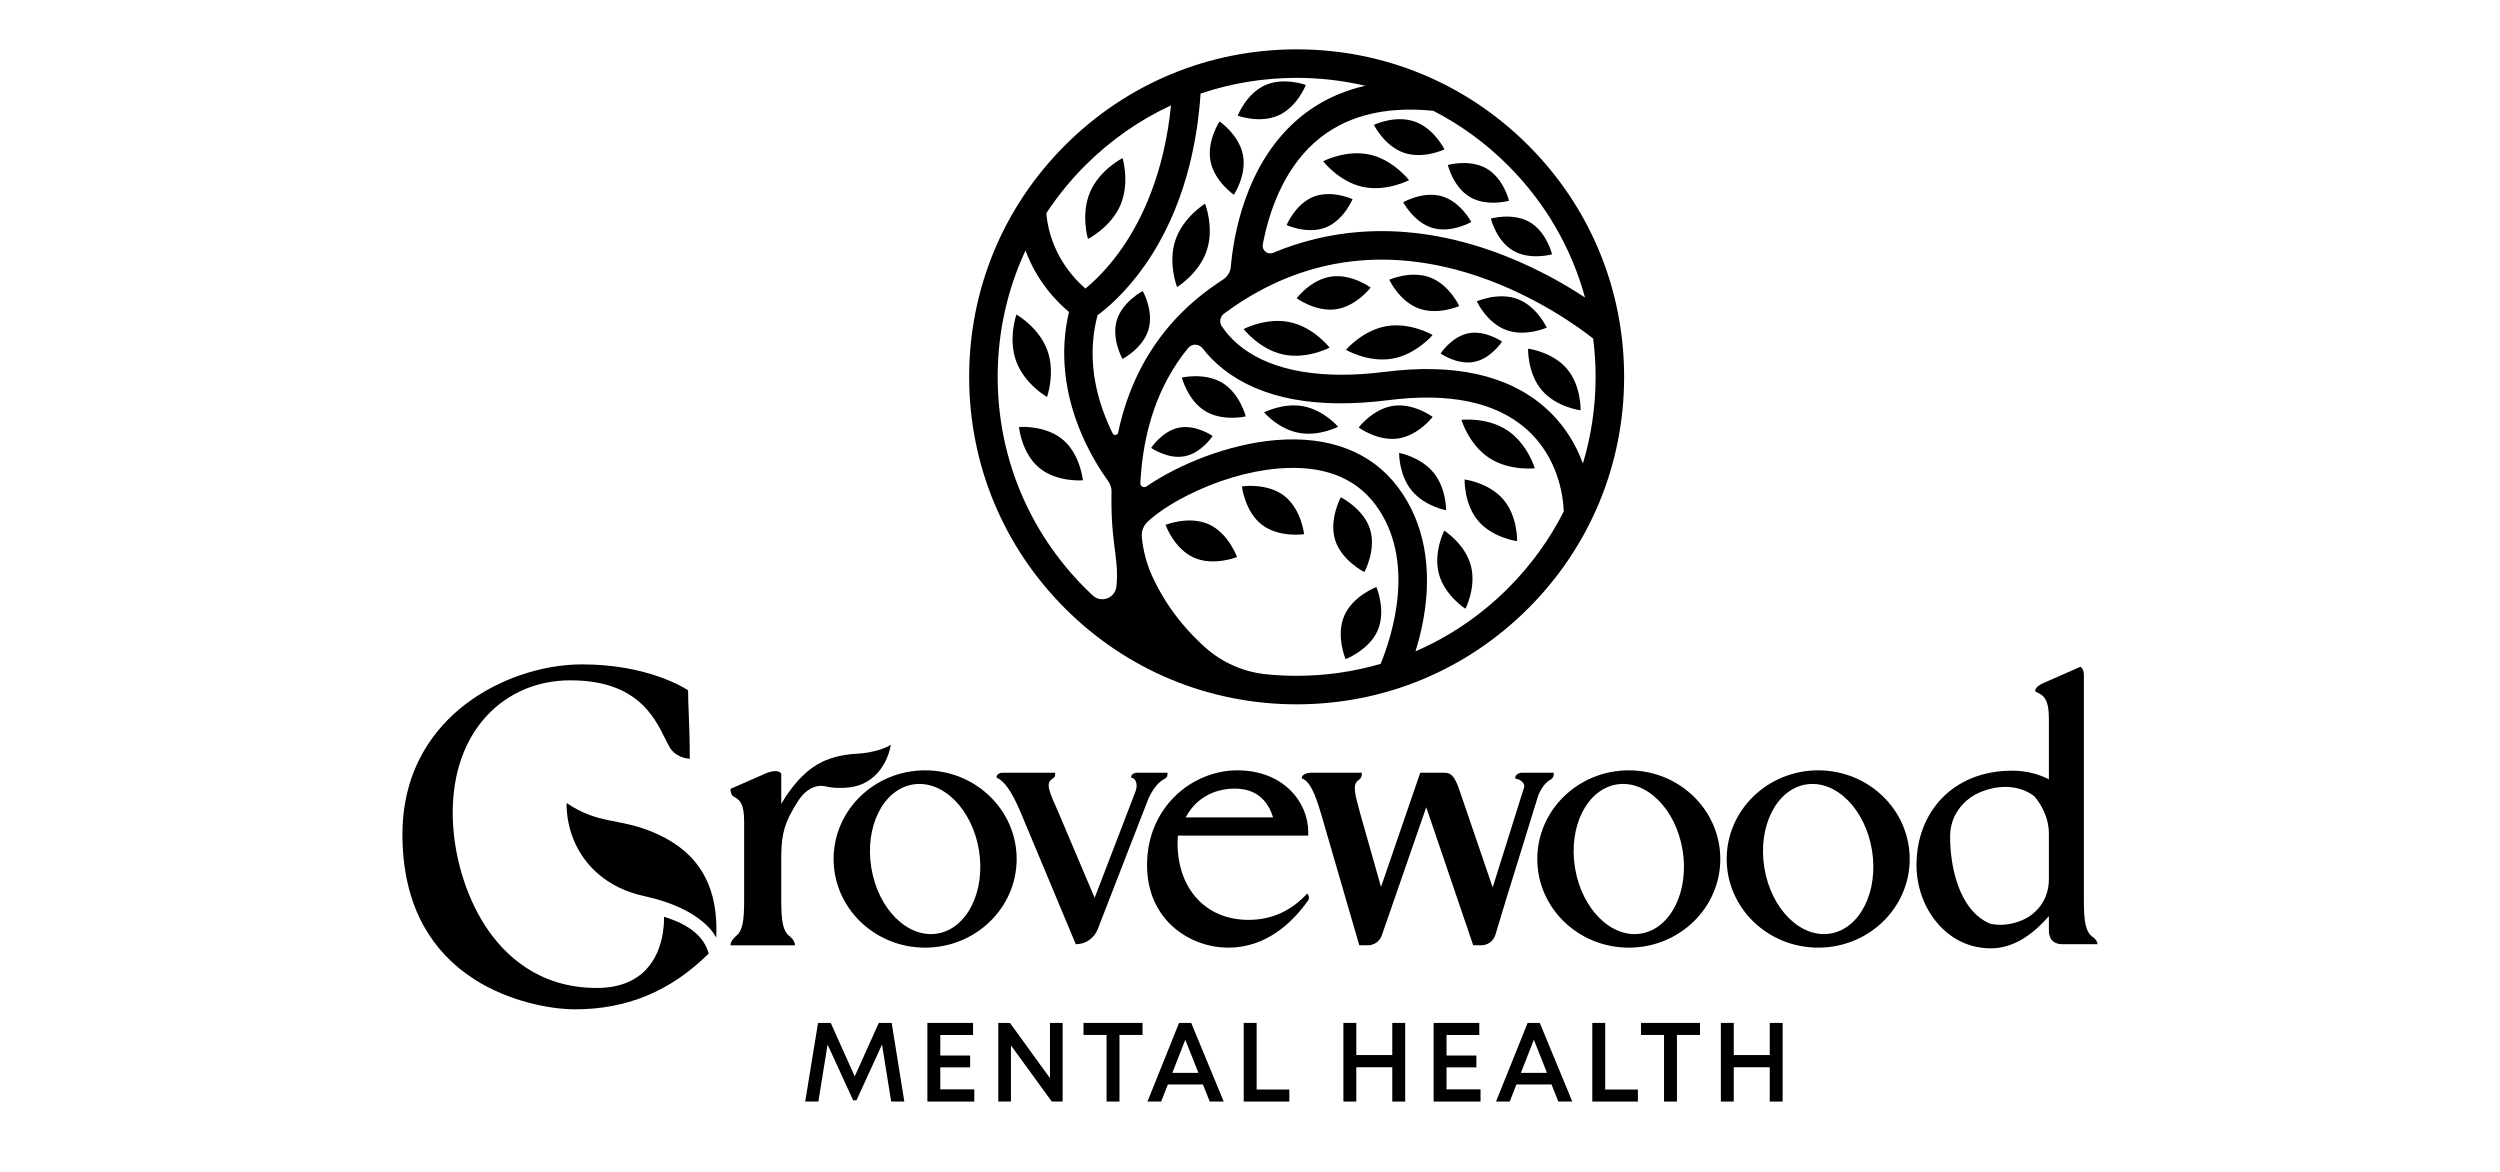
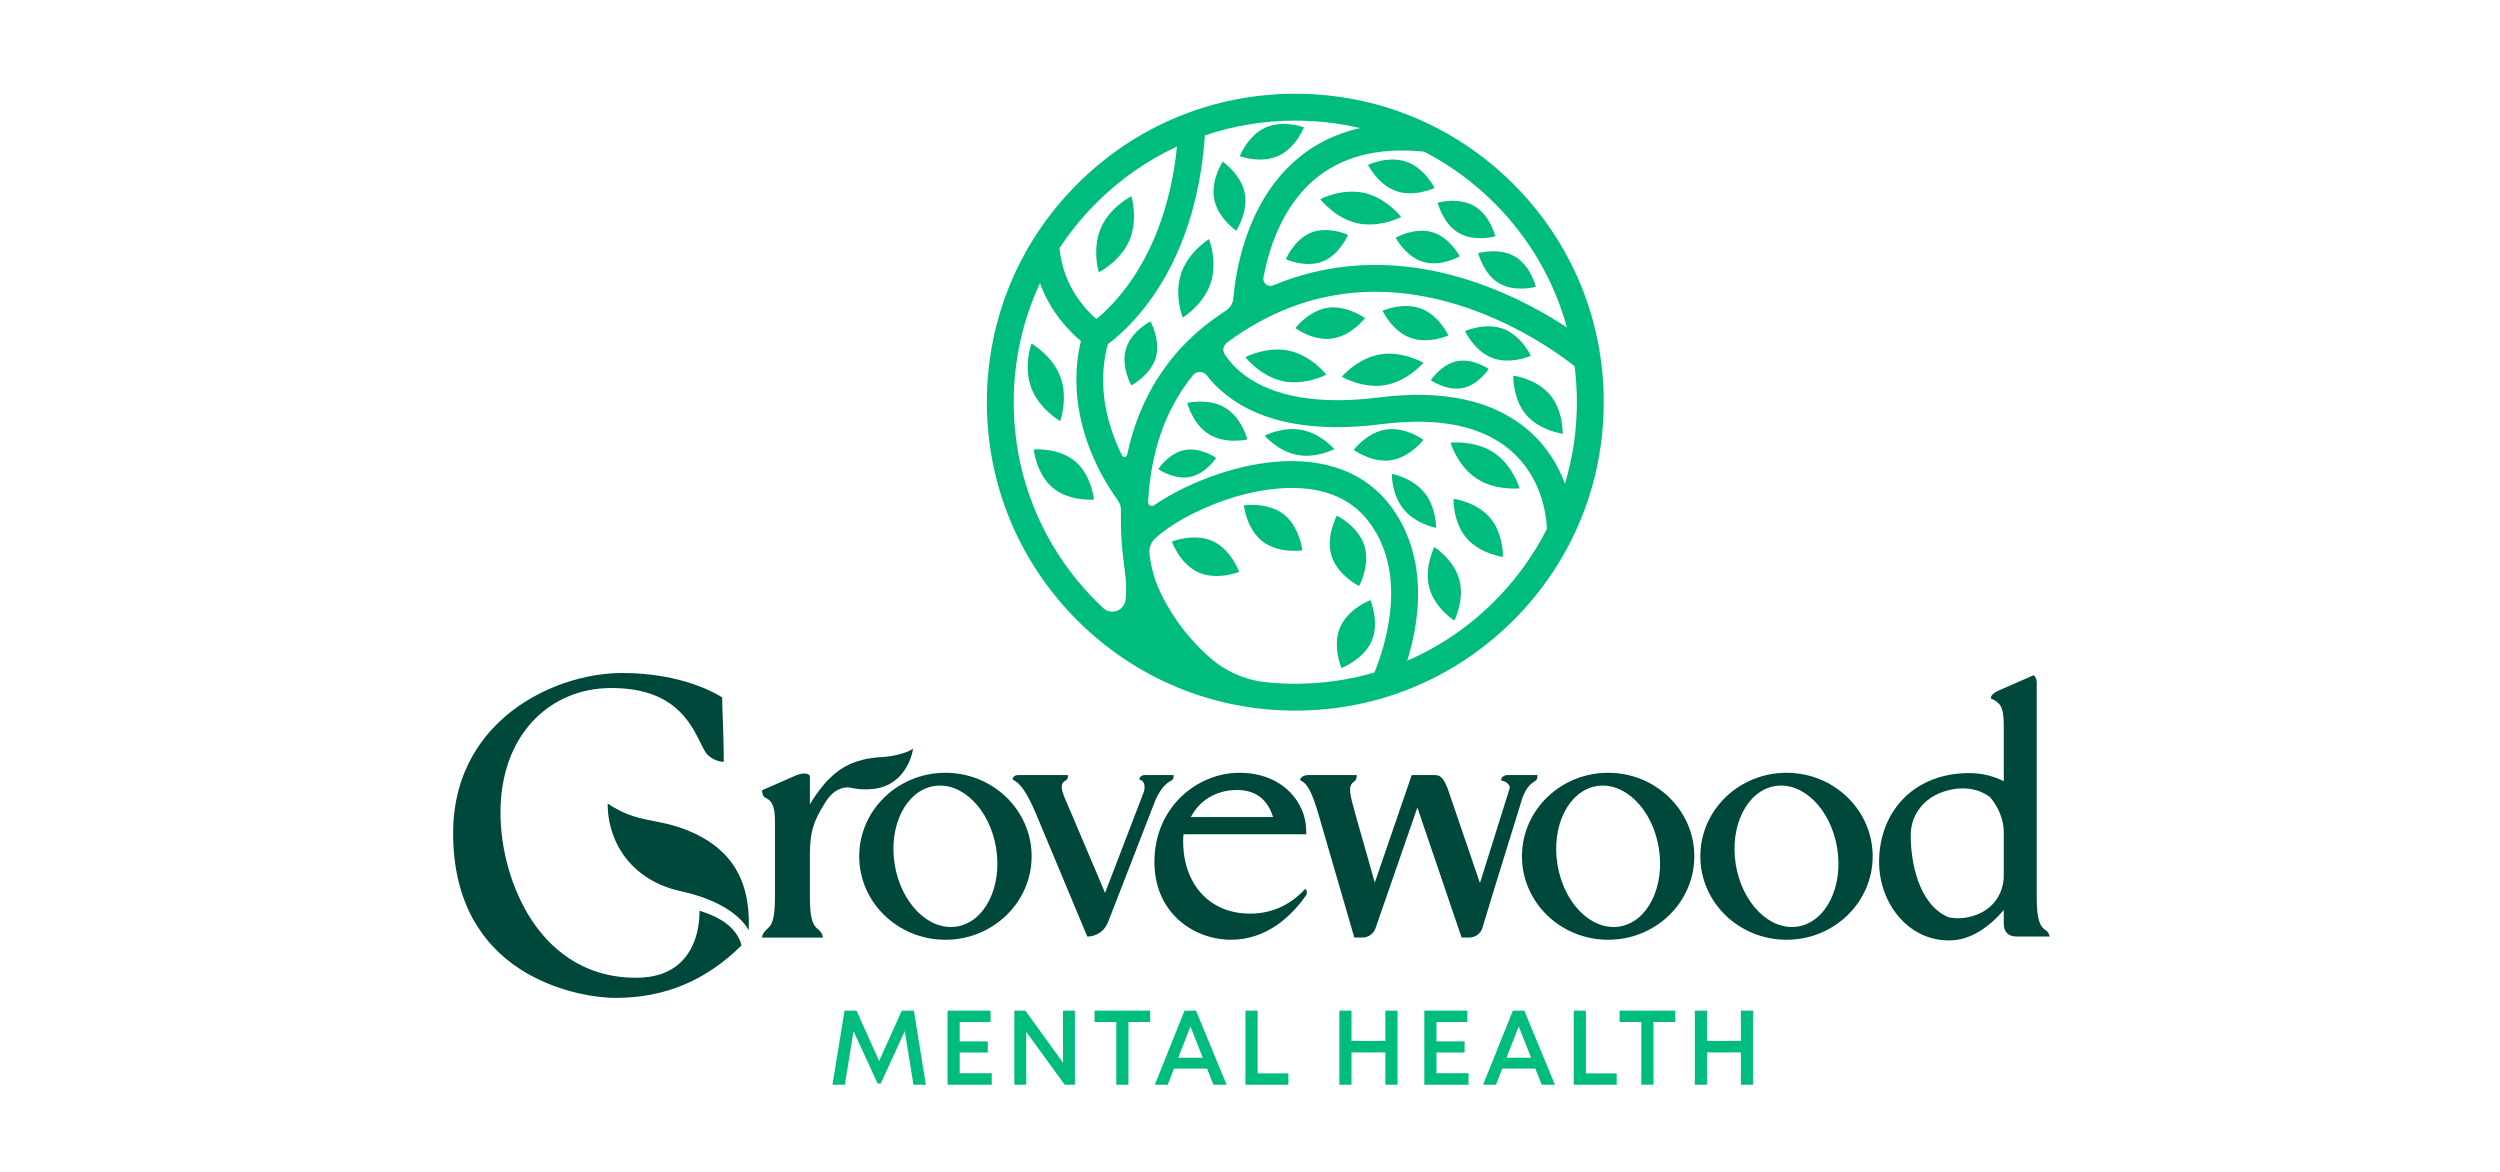
<svg xmlns="http://www.w3.org/2000/svg" width="320" height="150" viewBox="0 0 320 150" fill="none">
-   <path d="M112.488 130.932L109.405 137.778L106.335 130.932H104.71L103.064 140.999H104.75L105.929 133.707L109.204 140.844H109.626L112.899 133.701L114.07 140.999H115.755L114.134 130.932H112.488Z" fill="#000001" />
-   <path d="M120.357 136.622H124.178V135.108H120.357V132.479H124.552V130.932H118.705V140.999H124.71V139.438H120.357V136.622Z" fill="#000001" />
-   <path d="M134.398 138.002L129.275 130.932H127.781V140.999H129.401V133.81L134.631 140.999H136.018V130.932H134.398V138.002Z" fill="#000001" />
-   <path d="M138.689 132.473H141.641V140.999H143.293V132.473H146.245V130.932H138.689V132.473Z" fill="#000001" />
-   <path d="M150.92 130.932L146.875 140.999H148.63L149.486 138.808H153.976L154.846 140.999H156.638L152.474 130.932H150.92ZM150.057 137.329L151.717 133.084L153.4 137.329H150.057Z" fill="#000001" />
-   <path d="M160.849 130.932H159.197V140.999H165.033V139.459H160.849V130.932Z" fill="#000001" />
-   <path d="M178.212 135.046H173.607V130.932H171.955V140.999H173.607V136.608H178.212V140.999H179.865V130.932H178.212V135.046Z" fill="#000001" />
-   <path d="M185.156 136.622H188.977V135.108H185.156V132.479H189.35V130.932H183.504V140.999H189.509V139.438H185.156V136.622Z" fill="#000001" />
-   <path d="M195.537 130.932L191.492 140.999H193.247L194.104 138.808H198.593L199.463 140.999H201.255L197.091 130.932H195.537H195.537ZM194.674 137.329L196.334 133.084L198.018 137.329H194.674H194.674Z" fill="#000001" />
-   <path d="M205.467 130.932H203.814V140.999H209.651V139.459H205.467V130.932Z" fill="#000001" />
-   <path d="M210.045 132.473H212.997V140.999H214.649V132.473H217.601V130.932H210.045V132.473Z" fill="#000001" />
-   <path d="M226.527 135.046H221.922V130.932H220.27V140.999H221.922V136.608H226.527V140.999H228.179V130.932H226.527V135.046Z" fill="#000001" />
-   <path d="M159.817 117.744C154.239 117.744 150.728 113.66 150.728 107.909C150.728 107.579 150.75 107.27 150.777 106.957H167.456V106.507C167.456 102.688 164.296 98.603 158.367 98.603C152.66 98.603 146.822 103.256 146.822 110.722C146.822 117.831 152.357 121.299 157.226 121.299C162.057 121.299 165.427 118.134 167.489 115.185C167.489 115.18 167.489 115.174 167.494 115.169C167.597 114.904 167.543 114.59 167.326 114.368C165.492 116.381 163.014 117.744 159.817 117.744H159.817ZM158.059 100.941C159.763 100.941 160.959 101.531 161.775 102.439V102.445C162.327 103.056 162.706 103.808 162.949 104.625H151.778C152.876 102.467 155.099 100.941 158.059 100.941Z" fill="#000001" />
-   <path d="M105.784 100.677C105.93 100.704 106.076 100.736 106.244 100.763C106.801 100.844 107.586 100.92 108.711 100.785C109.36 100.709 109.966 100.542 110.523 100.282L110.566 100.276L110.588 100.249C111.47 99.827 112.216 99.178 112.817 98.312C113.06 97.966 113.25 97.62 113.385 97.35L113.417 97.279C113.439 97.236 113.461 97.193 113.477 97.149C113.574 96.917 113.639 96.76 113.688 96.614C113.899 96.029 113.964 95.634 113.969 95.618L114.018 95.326L113.764 95.483C113.764 95.483 113.369 95.721 112.617 95.959C111.697 96.251 110.669 96.43 109.566 96.484C107.623 96.587 106.222 97.095 105.73 97.306L105.422 97.431C105.357 97.458 105.346 97.468 105.346 97.468C104.378 97.918 103.463 98.572 102.636 99.405C102.381 99.649 102.133 99.924 101.873 100.238C101.115 101.152 100.547 101.948 100.131 102.678L100.104 102.71C100.071 102.77 100.033 102.835 100.001 102.895V99.047C99.655 98.386 98.34 98.862 98.134 98.944C98.124 98.949 98.118 98.949 98.113 98.949L98.108 98.955L93.498 100.978C93.509 101.703 93.834 101.919 93.834 101.919V101.925C94.721 102.347 95.251 102.882 95.251 105.193V115.292C95.251 117.954 95.013 119.176 94.25 119.771C94.25 119.782 94.245 119.782 94.245 119.782C94.163 119.853 93.498 120.41 93.498 121H101.759C101.759 120.356 101.05 119.815 101.05 119.815C100.25 119.22 100.001 118.002 100.001 115.292V109.338C100.001 109.322 100.006 109.316 100.006 109.305V109.278C100.066 106.725 100.401 105.264 102.122 102.586C102.143 102.554 102.165 102.516 102.186 102.484C102.895 101.402 103.831 100.634 105.064 100.585C105.27 100.574 105.514 100.623 105.784 100.677V100.677Z" fill="#000001" />
-   <path d="M267.997 120.028C267.97 120.006 267.937 119.99 267.91 119.968C266.953 119.324 266.736 117.972 266.736 115.289V86.405C266.736 86.253 266.72 85.923 266.574 85.658C266.542 85.588 266.498 85.517 266.439 85.463C266.395 85.42 266.347 85.382 266.293 85.35L261.672 87.378C261.672 87.378 261.602 87.405 261.488 87.46C261.137 87.622 260.406 88.033 260.52 88.52C261.607 88.996 262.257 89.445 262.257 92.02V99.745C260.942 99.086 259.4 98.647 257.561 98.647C249.922 98.647 245.312 104.003 245.312 110.722C245.312 116.165 249.089 121.299 254.661 121.385C257.956 121.478 260.59 119.194 262.257 117.263V119.108C262.257 120.249 262.873 120.861 264.015 120.861H268.489C268.457 120.552 268.262 120.217 267.997 120.028V120.028ZM262.257 112.556C262.257 113.779 261.893 114.987 261.161 115.966C260.58 116.743 259.747 117.453 258.551 117.902C257.058 118.464 255.765 118.459 254.715 118.226C250.636 116.468 249.614 110.668 249.614 107.163C249.614 107.111 249.614 107.059 249.615 107.006C249.628 106.02 249.864 105.045 250.341 104.182C250.37 104.13 250.399 104.078 250.43 104.025C251.058 102.97 252.167 101.78 254.136 101.147C257.561 100.043 259.709 101.379 260.406 101.931C261.559 103.284 262.257 105.031 262.257 106.638V112.556Z" fill="#000001" />
-   <path d="M149.439 98.912C149.439 99.464 149.385 99.469 149.077 99.691H149.072C148.316 100.076 147.691 100.805 147.03 102.141L140.508 118.938C140.282 119.517 139.893 120.002 139.399 120.337C138.905 120.672 138.321 120.862 137.701 120.862L130.672 104.048C129.445 101.149 128.526 99.968 127.557 99.528C127.557 98.944 128.195 98.912 128.331 98.912H135.065C135.065 99.465 135.006 99.469 134.698 99.691H134.694C133.747 100.257 134.363 101.444 135.504 104.048L140.114 114.925L145.363 101.258C145.739 100.167 145.159 99.696 145.159 99.696C145.046 99.618 144.924 99.564 144.783 99.532V99.528C144.783 98.944 145.422 98.912 145.558 98.912L149.439 98.912Z" fill="#000001" />
-   <path d="M192.747 115.234L196.902 101.801C197.356 100.757 197.838 100.135 198.465 99.805C198.774 99.583 198.882 99.459 198.882 98.912H194.727C194.727 98.912 193.931 98.983 193.931 99.637L194.034 99.664C194.229 99.713 194.402 99.767 194.548 99.848C194.57 99.859 194.591 99.875 194.613 99.891C194.672 99.924 194.721 99.973 194.775 100.011C195.1 100.281 195.149 100.563 195.094 100.741L191.064 113.59L186.666 100.719C186.06 99.183 185.632 98.912 184.853 98.912H181.791L176.771 113.525L174.136 104.236L174.114 104.154C173.411 101.596 173.086 100.422 173.871 99.875C173.887 99.864 173.903 99.854 173.914 99.843C174.196 99.632 174.32 99.442 174.32 98.912H167.704C167.704 98.912 166.627 98.961 166.627 99.621L166.703 99.653C167.622 100.07 168.255 101.287 169.137 104.306L173.99 120.996H175.088C175.889 120.996 176.603 120.493 176.868 119.735L182.559 103.327L188.57 120.996H189.609C190.436 120.996 191.172 120.455 191.41 119.66L192.746 115.235L192.747 115.234Z" fill="#000001" />
-   <path d="M90.717 122.054C85.866 126.857 80.268 129.194 73.612 129.194C70.418 129.194 65.114 128.182 60.679 125.329C57.944 123.571 55.785 121.293 54.26 118.563C52.438 115.293 51.512 111.344 51.512 106.823C51.512 98.187 55.851 93.022 59.491 90.21C63.679 86.975 69.295 85.041 74.515 85.041C82.759 85.041 87.481 87.966 88.075 88.356C88.078 89.311 88.114 90.232 88.157 91.293C88.216 92.749 88.288 94.555 88.291 97.119C87.261 97.068 86.24 96.514 85.77 95.739C85.561 95.396 85.356 94.983 85.12 94.505C84.435 93.123 83.496 91.228 81.689 89.726C79.55 87.947 76.698 87.082 72.969 87.082C68.83 87.082 65.058 88.678 62.35 91.573C59.47 94.655 57.947 98.966 57.947 104.042C57.947 109.118 59.518 114.543 62.153 118.572C64.507 122.171 68.887 126.46 76.386 126.46C79.126 126.46 81.265 125.648 82.749 124.047C84.944 121.674 85.016 118.242 84.994 117.352C88.235 118.334 90.11 119.875 90.717 122.054Z" fill="#000001" />
-   <path d="M118.414 98.603C111.949 98.603 106.701 103.689 106.701 109.954C106.701 116.218 111.949 121.299 118.414 121.299C124.879 121.299 130.132 116.218 130.132 109.954C130.132 103.689 124.884 98.603 118.414 98.603ZM119.972 119.497C116.169 120.114 112.387 116.348 111.527 111.074C110.667 105.804 113.058 101.033 116.861 100.411C120.665 99.794 124.446 103.559 125.306 108.829C126.166 114.103 123.775 118.875 119.972 119.497Z" fill="#000001" />
-   <path d="M196.773 109.954C196.773 116.218 202.016 121.299 208.486 121.299C214.956 121.299 220.199 116.218 220.199 109.954C220.199 103.689 214.956 98.603 208.486 98.603C202.016 98.603 196.773 103.689 196.773 109.954ZM206.933 100.41C210.737 99.794 214.518 103.559 215.373 108.828C216.233 114.103 213.847 118.875 210.044 119.497C206.236 120.114 202.459 116.348 201.599 111.074C200.739 105.804 203.13 101.033 206.934 100.411L206.933 100.41Z" fill="#000001" />
-   <path d="M232.728 98.603C226.258 98.603 221.016 103.689 221.016 109.954C221.016 116.218 226.258 121.299 232.728 121.299C239.199 121.299 244.441 116.218 244.441 109.954C244.441 103.689 239.193 98.603 232.728 98.603ZM234.281 119.497C230.477 120.114 226.696 116.348 225.836 111.074C224.981 105.804 227.367 101.033 231.17 100.411C234.973 99.794 238.755 103.559 239.615 108.829C240.475 114.103 238.084 118.875 234.281 119.497Z" fill="#000001" />
-   <path d="M83.594 106.524C79.166 104.663 76.627 105.559 72.518 102.783C72.518 108.337 76.011 113.3 82.444 114.696C90.16 116.37 91.677 120.027 91.677 120.027C92.049 112.1 88.237 108.476 83.594 106.524Z" fill="#000001" />
-   <path d="M143.419 26.242C144.642 23.383 143.69 20.234 143.69 20.234C143.69 20.234 140.756 21.721 139.533 24.579C138.309 27.438 139.261 30.587 139.261 30.587C139.261 30.587 142.195 29.101 143.419 26.242Z" fill="#000001" />
-   <path d="M134.02 50.815C134.02 50.815 135.125 47.716 134.045 44.801C132.964 41.885 130.106 40.256 130.106 40.256C130.106 40.256 129.001 43.354 130.081 46.27C131.162 49.185 134.02 50.815 134.02 50.815Z" fill="#000001" />
-   <path d="M165.133 41.242C162.094 40.585 159.184 42.118 159.184 42.118C159.184 42.118 161.201 44.716 164.24 45.373C167.279 46.031 170.19 44.498 170.19 44.498C170.19 44.498 168.173 41.899 165.133 41.242Z" fill="#000001" />
-   <path d="M177.473 41.747C174.408 42.271 172.279 44.779 172.279 44.779C172.279 44.779 175.12 46.437 178.185 45.913C181.25 45.389 183.379 42.881 183.379 42.881C183.379 42.881 180.538 41.223 177.473 41.747Z" fill="#000001" />
-   <path d="M192.924 55.075C190.329 53.361 187.061 53.736 187.061 53.736C187.061 53.736 188 56.888 190.595 58.602C193.189 60.315 196.458 59.94 196.458 59.94C196.458 59.94 195.518 56.788 192.924 55.075Z" fill="#000001" />
-   <path d="M166.866 52.01C164.25 51.505 161.803 52.79 161.803 52.79C161.803 52.79 163.596 54.894 166.212 55.398C168.827 55.904 171.275 54.619 171.275 54.619C171.275 54.619 169.482 52.515 166.866 52.01Z" fill="#000001" />
-   <path d="M200.566 47.206C198.711 45.025 195.597 44.627 195.597 44.627C195.597 44.627 195.491 47.764 197.347 49.945C199.202 52.125 202.316 52.523 202.316 52.523C202.316 52.523 202.421 49.386 200.566 47.206Z" fill="#000001" />
-   <path d="M184.868 67.918C184.868 67.918 183.435 70.711 184.183 73.474C184.932 76.237 187.578 77.925 187.578 77.925C187.578 77.925 189.012 75.132 188.263 72.369C187.515 69.606 184.868 67.918 184.868 67.918Z" fill="#000001" />
-   <path d="M187.47 61.369C187.47 61.369 187.364 64.506 189.22 66.687C191.075 68.867 194.189 69.265 194.189 69.265C194.189 69.265 194.294 66.128 192.439 63.947C190.584 61.767 187.47 61.369 187.47 61.369Z" fill="#000001" />
-   <path d="M150.453 30.735C149.464 33.683 150.665 36.745 150.665 36.745C150.665 36.745 153.471 35.028 154.461 32.08C155.45 29.133 154.249 26.07 154.249 26.07C154.249 26.07 151.443 27.787 150.453 30.735Z" fill="#000001" />
-   <path d="M175.317 19.788C172.28 19.118 169.363 20.639 169.363 20.639C169.363 20.639 171.37 23.245 174.406 23.915C177.442 24.585 180.359 23.064 180.359 23.064C180.359 23.064 178.353 20.457 175.317 19.788Z" fill="#000001" />
-   <path d="M136.026 56.259C133.766 54.375 130.426 54.655 130.426 54.655C130.426 54.655 130.751 57.992 133.011 59.876C135.272 61.761 138.612 61.48 138.612 61.48C138.612 61.48 138.287 58.144 136.026 56.259Z" fill="#000001" />
-   <path d="M175.44 36.809C175.44 36.809 173.02 35.022 170.405 35.398C167.79 35.774 165.971 38.171 165.971 38.171C165.971 38.171 168.391 39.958 171.006 39.582C173.621 39.206 175.44 36.809 175.44 36.809Z" fill="#000001" />
-   <path d="M183.38 53.356C183.38 53.356 180.959 51.569 178.344 51.944C175.729 52.321 173.91 54.718 173.91 54.718C173.91 54.718 176.331 56.505 178.946 56.129C181.561 55.752 183.38 53.356 183.38 53.356Z" fill="#000001" />
-   <path d="M156.466 49.009C154.209 47.636 151.281 48.329 151.281 48.329C151.281 48.329 152.013 51.248 154.27 52.62C156.527 53.993 159.455 53.3 159.455 53.3C159.455 53.3 158.724 50.382 156.466 49.009Z" fill="#000001" />
-   <path d="M183.049 35.511C180.577 34.581 177.828 35.805 177.828 35.805C177.828 35.805 179.089 38.537 181.562 39.467C184.034 40.397 186.783 39.172 186.783 39.172C186.783 39.172 185.522 36.44 183.049 35.511Z" fill="#000001" />
-   <path d="M194.252 38.276C191.78 37.347 189.031 38.571 189.031 38.571C189.031 38.571 190.292 41.303 192.765 42.233C195.238 43.163 197.986 41.938 197.986 41.938C197.986 41.938 196.725 39.206 194.252 38.276Z" fill="#000001" />
-   <path d="M157.938 24.931C157.938 24.931 159.602 22.424 159.096 19.831C158.59 17.238 156.105 15.541 156.105 15.541C156.105 15.541 154.441 18.048 154.947 20.641C155.454 23.234 157.938 24.931 157.938 24.931Z" fill="#000001" />
-   <path d="M163.655 14.766C166.064 13.681 167.148 10.874 167.148 10.874C167.148 10.874 164.327 9.827 161.918 10.913C159.51 11.998 158.426 14.805 158.426 14.805C158.426 14.805 161.247 15.852 163.655 14.766Z" fill="#000001" />
-   <path d="M179.681 19.548C182.177 20.416 184.894 19.123 184.894 19.123C184.894 19.123 183.565 16.423 181.07 15.556C178.574 14.688 175.857 15.981 175.857 15.981C175.857 15.981 177.186 18.68 179.681 19.548V19.548Z" fill="#000001" />
-   <path d="M142.952 40.995C142.235 43.396 143.678 45.947 143.678 45.947C143.678 45.947 146.285 44.605 147.002 42.204C147.719 39.803 146.275 37.252 146.275 37.252C146.275 37.252 143.669 38.594 142.952 40.995Z" fill="#000001" />
-   <path d="M184.556 25.12C182.149 24.422 179.609 25.887 179.609 25.887C179.609 25.887 180.972 28.482 183.379 29.18C185.786 29.878 188.325 28.413 188.325 28.413C188.325 28.413 186.963 25.818 184.556 25.12V25.12Z" fill="#000001" />
-   <path d="M168.135 25.182C165.803 26.099 164.686 28.809 164.686 28.809C164.686 28.809 167.349 30.033 169.681 29.116C172.014 28.2 173.131 25.49 173.131 25.49C173.131 25.49 170.468 24.266 168.135 25.182V25.182Z" fill="#000001" />
-   <path d="M187.973 42.657C185.801 43.077 184.395 45.251 184.395 45.251C184.395 45.251 186.51 46.742 188.683 46.321C190.855 45.9 192.261 43.727 192.261 43.727C192.261 43.727 190.145 42.236 187.973 42.657Z" fill="#000001" />
-   <path d="M183.492 60.498C181.831 58.471 179.086 57.973 179.086 57.973C179.086 57.973 179.035 60.761 180.696 62.789C182.357 64.816 185.101 65.314 185.101 65.314C185.101 65.314 185.153 62.525 183.492 60.498V60.498Z" fill="#000001" />
-   <path d="M150.926 54.737C148.754 55.157 147.348 57.331 147.348 57.331C147.348 57.331 149.463 58.822 151.636 58.401C153.808 57.98 155.214 55.807 155.214 55.807C155.214 55.807 153.098 54.316 150.926 54.737Z" fill="#000001" />
-   <path d="M154.724 67.109C152.196 65.971 149.188 67.18 149.188 67.18C149.188 67.18 150.277 70.234 152.804 71.373C155.332 72.51 158.341 71.301 158.341 71.301C158.341 71.301 157.251 68.247 154.724 67.109Z" fill="#000001" />
-   <path d="M164.373 63.461C162.175 61.772 158.969 62.255 158.969 62.255C158.969 62.255 159.325 65.479 161.523 67.168C163.72 68.858 166.927 68.374 166.927 68.374C166.927 68.374 166.57 65.151 164.373 63.461Z" fill="#000001" />
-   <path d="M174.645 73.225C174.645 73.225 176.198 70.378 175.363 67.735C174.529 65.091 171.623 63.652 171.623 63.652C171.623 63.652 170.07 66.499 170.905 69.142C171.739 71.786 174.645 73.225 174.645 73.225Z" fill="#000001" />
-   <path d="M176.179 75.137C176.179 75.137 173.146 76.284 172.056 78.833C170.966 81.381 172.232 84.367 172.232 84.367C172.232 84.367 175.265 83.219 176.355 80.671C177.445 78.122 176.179 75.137 176.179 75.137Z" fill="#000001" />
-   <path d="M190.83 27.974C190.83 27.974 191.518 30.824 193.682 32.088C195.846 33.352 198.666 32.552 198.666 32.552C198.666 32.552 197.978 29.702 195.814 28.438C193.65 27.174 190.83 27.974 190.83 27.974Z" fill="#000001" />
-   <path d="M188.172 25.233C190.336 26.497 193.156 25.696 193.156 25.696C193.156 25.696 192.468 22.847 190.304 21.583C188.14 20.319 185.32 21.119 185.32 21.119C185.32 21.119 186.008 23.968 188.172 25.233Z" fill="#000001" />
-   <path d="M165.969 90.154C177.166 90.154 187.693 85.793 195.61 77.876C203.528 69.959 207.888 59.432 207.888 48.235C207.888 37.038 203.528 26.512 195.61 18.594C187.693 10.677 177.166 6.316 165.969 6.316C154.772 6.316 144.246 10.677 136.328 18.594C128.411 26.511 124.051 37.038 124.051 48.235C124.051 59.432 128.411 69.959 136.328 77.876C144.246 85.793 154.772 90.154 165.969 90.154ZM154.303 82.902C150.594 79.601 148.54 76.104 147.457 73.694C146.757 72.137 146.327 70.477 146.157 68.779C146.156 68.769 146.155 68.758 146.154 68.748C146.08 68.003 146.366 67.269 146.915 66.76C147.962 65.789 149.674 64.583 151.975 63.417C155.734 61.514 159.851 60.291 163.57 59.974C169.204 59.494 173.402 61.046 176.043 64.587C181.365 71.72 178.155 81.481 176.72 84.977C173.272 85.981 169.661 86.503 165.969 86.503C164.661 86.503 163.363 86.437 162.078 86.308C159.193 86.017 156.47 84.831 154.303 82.903V82.902ZM193.029 75.295C189.563 78.76 185.548 81.477 181.182 83.369C181.551 82.182 181.91 80.815 182.181 79.327C183.392 72.695 182.281 66.844 178.969 62.404C175.571 57.849 170.14 55.751 163.26 56.337C157.216 56.852 150.873 59.434 146.748 62.264C146.407 62.498 145.944 62.241 145.965 61.828C146.136 58.449 146.715 55.317 147.698 52.474C148.717 49.523 150.184 46.874 152.077 44.549C152.56 43.955 153.471 43.984 153.938 44.591C154.604 45.459 155.473 46.383 156.598 47.265C161.432 51.055 168.543 52.384 177.736 51.217C185.503 50.231 191.418 51.46 195.317 54.87C199.461 58.494 200.085 63.493 200.163 65.46C198.349 69.05 195.955 72.368 193.029 75.295ZM202.612 59.33C201.742 56.951 200.257 54.34 197.721 52.122C193.002 47.995 186.124 46.472 177.276 47.596C169.347 48.603 163.046 47.549 159.056 44.549C157.782 43.592 156.935 42.587 156.382 41.749C156.037 41.227 156.169 40.528 156.669 40.151C156.775 40.07 156.882 39.991 156.99 39.913C162.293 36.054 168.055 33.844 174.118 33.344C178.993 32.941 184.093 33.632 189.276 35.398C196.751 37.945 202.275 42.031 203.927 43.338C204.132 44.949 204.237 46.584 204.237 48.235C204.237 52.049 203.682 55.778 202.612 59.33ZM202.883 38.085C200.027 36.197 195.769 33.769 190.573 31.984C184.898 30.034 179.285 29.266 173.892 29.699C170.131 30.002 166.48 30.892 162.97 32.357C162.255 32.655 161.493 32.045 161.638 31.284C162.382 27.358 164.132 21.94 168.242 18.258C171.987 14.903 177.11 13.534 183.472 14.186C186.955 15.981 190.178 18.325 193.029 21.175C197.798 25.944 201.152 31.751 202.883 38.085ZM174.764 10.979C171.318 11.757 168.316 13.284 165.787 15.556C159.402 21.291 157.897 30.119 157.544 34.141C157.486 34.805 157.125 35.403 156.567 35.769C155.987 36.149 155.412 36.546 154.842 36.961C149.837 40.601 146.273 45.42 144.247 51.282C143.792 52.598 143.417 53.967 143.118 55.384C143.045 55.731 142.579 55.791 142.421 55.473C142.209 55.044 142 54.593 141.797 54.12C139.763 49.377 139.323 44.746 140.486 40.346C141.608 39.527 144.066 37.502 146.563 33.928C151.657 26.639 153.266 18.178 153.674 11.978C157.583 10.656 161.723 9.967 165.969 9.967C168.969 9.967 171.915 10.312 174.764 10.979ZM138.91 21.175C142.145 17.941 145.858 15.358 149.888 13.49C149.016 22.257 146.106 28.155 143.692 31.663C141.836 34.359 140.009 36.058 138.933 36.933C137.356 35.57 134.381 32.363 133.926 27.297C135.358 25.115 137.022 23.064 138.91 21.176V21.175ZM131.269 32.057C132.728 36.081 135.347 38.697 136.829 39.93C135.631 44.97 136.198 50.386 138.493 55.677C139.646 58.336 140.981 60.385 141.85 61.583C142.135 61.975 142.286 62.449 142.275 62.933C142.245 64.244 142.269 65.584 142.35 66.953C142.459 68.793 142.753 70.55 142.913 72.222C142.999 73.122 143.006 74.134 142.898 75.082C142.728 76.573 140.952 77.232 139.855 76.208C139.536 75.91 139.221 75.605 138.91 75.295C131.682 68.067 127.701 58.457 127.701 48.235C127.701 42.551 128.934 37.058 131.269 32.057Z" fill="#000001" />
+   <path d="M115.43 129.363L112.527 135.811L109.635 129.363H108.104L106.555 138.845H108.142L109.252 131.977L112.337 138.699H112.734L115.817 131.971L116.92 138.845H118.507L116.98 129.363H115.43Z" fill="#00BC7F" />
+   <path d="M122.841 134.723H126.439V133.297H122.841V130.82H126.791V129.363H121.285V138.845H126.941V137.375H122.841V134.723Z" fill="#00BC7F" />
+   <path d="M136.065 136.022L131.24 129.363H129.833V138.845H131.358V132.075L136.284 138.845H137.59V129.363H136.065V136.022Z" fill="#00BC7F" />
+   <path d="M140.104 130.815H142.885V138.845H144.44V130.815H147.221V129.363H140.104V130.815Z" fill="#00BC7F" />
+   <path d="M151.624 129.363L147.814 138.845H149.467L150.274 136.782H154.502L155.322 138.845H157.009L153.087 129.363H151.624ZM150.811 135.389L152.375 131.39L153.96 135.389H150.811Z" fill="#00BC7F" />
+   <path d="M160.975 129.363H159.419V138.845H164.915V137.394H160.975V129.363Z" fill="#00BC7F" />
+   <path d="M177.328 133.239H172.991V129.363H171.435V138.845H172.991V134.709H177.328V138.845H178.884V129.363H177.328V133.239Z" fill="#00BC7F" />
+   <path d="M183.869 134.723H187.467V133.297H183.869V130.82H187.819V129.363H182.312V138.845H187.968V137.375H183.869V134.723Z" fill="#00BC7F" />
+   <path d="M193.646 129.363L189.836 138.845H191.489L192.295 136.782H196.523L197.343 138.845H199.031L195.109 129.363H193.646H193.646ZM192.833 135.389L194.396 131.39L195.982 135.389H192.833H192.833Z" fill="#00BC7F" />
+   <path d="M202.997 129.363H201.44V138.845H206.937V137.394H202.997V129.363Z" fill="#00BC7F" />
+   <path d="M207.31 130.815H210.09V138.845H211.645V130.815H214.426V129.363H207.31V130.815Z" fill="#00BC7F" />
+   <path d="M222.832 133.239H218.494V129.363H216.938V138.845H218.494V134.709H222.832V138.845H224.388V129.363H222.832V133.239Z" fill="#00BC7F" />
+   <path d="M160.004 116.943C154.751 116.943 151.444 113.096 151.444 107.68C151.444 107.369 151.465 107.078 151.49 106.783H167.199V106.36C167.199 102.763 164.223 98.916 158.639 98.916C153.263 98.916 147.766 103.298 147.766 110.329C147.766 117.024 152.978 120.29 157.564 120.29C162.114 120.29 165.288 117.31 167.229 114.533C167.229 114.528 167.229 114.522 167.234 114.518C167.331 114.268 167.28 113.972 167.076 113.764C165.349 115.659 163.016 116.943 160.004 116.943H160.004ZM158.348 101.117C159.953 101.117 161.079 101.673 161.849 102.529V102.534C162.368 103.109 162.725 103.818 162.954 104.587H152.433C153.467 102.554 155.561 101.117 158.348 101.117Z" fill="#00483B" />
+   <path d="M109.115 100.869C109.253 100.895 109.39 100.925 109.548 100.951C110.073 101.027 110.812 101.098 111.871 100.971C112.483 100.9 113.053 100.742 113.578 100.497L113.619 100.492L113.639 100.467C114.47 100.069 115.173 99.458 115.739 98.643C115.968 98.317 116.146 97.99 116.274 97.736L116.304 97.669C116.325 97.629 116.345 97.588 116.36 97.547C116.452 97.328 116.513 97.18 116.559 97.043C116.758 96.492 116.819 96.12 116.824 96.105L116.87 95.83L116.63 95.978C116.63 95.978 116.258 96.202 115.55 96.426C114.684 96.701 113.716 96.869 112.677 96.921C110.847 97.017 109.528 97.496 109.064 97.695L108.774 97.812C108.713 97.838 108.702 97.848 108.702 97.848C107.79 98.271 106.929 98.887 106.15 99.672C105.91 99.901 105.676 100.161 105.431 100.456C104.718 101.317 104.183 102.067 103.791 102.754L103.765 102.785C103.735 102.841 103.699 102.902 103.668 102.958V99.334C103.342 98.712 102.104 99.161 101.911 99.237C101.9 99.242 101.895 99.242 101.89 99.242L101.885 99.248L97.544 101.153C97.554 101.836 97.86 102.04 97.86 102.04V102.045C98.696 102.442 99.195 102.947 99.195 105.122V114.634C99.195 117.141 98.971 118.292 98.252 118.853C98.252 118.863 98.247 118.863 98.247 118.863C98.171 118.929 97.544 119.454 97.544 120.01H105.324C105.324 119.403 104.657 118.893 104.657 118.893C103.903 118.333 103.668 117.187 103.668 114.634V109.026C103.668 109.011 103.673 109.006 103.673 108.996V108.97C103.729 106.566 104.045 105.19 105.666 102.668C105.686 102.637 105.706 102.602 105.727 102.571C106.394 101.552 107.276 100.829 108.437 100.783C108.631 100.772 108.86 100.818 109.115 100.869V100.869Z" fill="#00483B" />
+   <path d="M261.888 119.094C261.862 119.074 261.832 119.058 261.806 119.038C260.904 118.431 260.701 117.158 260.701 114.63V87.427C260.701 87.285 260.685 86.974 260.548 86.724C260.517 86.658 260.476 86.592 260.42 86.541C260.38 86.5 260.334 86.464 260.283 86.434L255.931 88.344C255.931 88.344 255.865 88.37 255.758 88.421C255.427 88.574 254.739 88.961 254.846 89.419C255.87 89.868 256.482 90.291 256.482 92.716V99.992C255.243 99.37 253.791 98.957 252.059 98.957C244.864 98.957 240.523 104.002 240.523 110.33C240.523 115.456 244.08 120.291 249.328 120.372C252.431 120.459 254.912 118.309 256.482 116.49V118.227C256.482 119.302 257.062 119.878 258.138 119.878H262.351C262.321 119.588 262.137 119.272 261.888 119.094V119.094ZM256.482 112.056C256.482 113.209 256.14 114.346 255.449 115.269C254.902 116 254.118 116.668 252.991 117.091C251.585 117.621 250.367 117.616 249.379 117.397C245.537 115.741 244.574 110.279 244.574 106.978C244.574 106.928 244.574 106.879 244.575 106.83C244.587 105.902 244.81 104.983 245.259 104.17C245.286 104.121 245.314 104.072 245.344 104.022C245.935 103.029 246.979 101.908 248.834 101.312C252.059 100.272 254.082 101.531 254.739 102.05C255.824 103.324 256.482 104.97 256.482 106.483V112.056Z" fill="#00483B" />
+   <path d="M150.229 99.207C150.229 99.727 150.178 99.732 149.888 99.941H149.884C149.171 100.303 148.583 100.99 147.96 102.248L141.818 118.067C141.605 118.613 141.238 119.07 140.773 119.385C140.308 119.701 139.758 119.88 139.174 119.88L132.554 104.044C131.399 101.314 130.533 100.201 129.62 99.787C129.62 99.237 130.221 99.207 130.349 99.207H136.692C136.692 99.727 136.636 99.732 136.346 99.941H136.342C135.45 100.474 136.03 101.591 137.105 104.044L141.447 114.288L146.39 101.416C146.744 100.389 146.198 99.945 146.198 99.945C146.092 99.872 145.977 99.821 145.844 99.791V99.787C145.844 99.237 146.446 99.207 146.574 99.207L150.229 99.207Z" fill="#00483B" />
+   <path d="M191.019 114.579L194.932 101.928C195.36 100.944 195.813 100.359 196.404 100.048C196.695 99.839 196.797 99.722 196.797 99.207H192.883C192.883 99.207 192.134 99.273 192.134 99.89L192.231 99.915C192.415 99.961 192.578 100.012 192.715 100.089C192.736 100.099 192.756 100.114 192.776 100.129C192.832 100.16 192.878 100.206 192.929 100.242C193.235 100.496 193.281 100.761 193.23 100.93L189.434 113.031L185.292 100.909C184.721 99.462 184.319 99.207 183.585 99.207H180.701L175.973 112.969L173.491 104.221L173.471 104.144C172.808 101.735 172.503 100.629 173.241 100.114C173.257 100.104 173.272 100.094 173.282 100.084C173.547 99.885 173.664 99.707 173.664 99.207H167.433C167.433 99.207 166.419 99.253 166.419 99.875L166.49 99.905C167.357 100.298 167.953 101.444 168.783 104.287L173.353 120.006H174.388C175.142 120.006 175.814 119.532 176.064 118.819L181.424 103.365L187.085 120.006H188.063C188.843 120.006 189.536 119.497 189.76 118.747L191.018 114.58L191.019 114.579Z" fill="#00483B" />
+   <path d="M94.924 121.004C90.355 125.528 85.083 127.728 78.814 127.728C75.806 127.728 70.811 126.775 66.634 124.088C64.058 122.432 62.024 120.287 60.589 117.716C58.872 114.636 58 110.917 58 106.659C58 98.526 62.087 93.661 65.515 91.012C69.46 87.966 74.748 86.144 79.665 86.144C87.429 86.144 91.876 88.899 92.436 89.267C92.438 90.166 92.473 91.034 92.513 92.033C92.568 93.404 92.637 95.105 92.639 97.52C91.669 97.471 90.707 96.95 90.265 96.22C90.068 95.897 89.875 95.508 89.653 95.058C89.008 93.757 88.123 91.971 86.422 90.557C84.407 88.882 81.721 88.067 78.209 88.067C74.31 88.067 70.758 89.57 68.208 92.297C65.495 95.199 64.061 99.259 64.061 104.04C64.061 108.821 65.541 113.93 68.022 117.724C70.239 121.114 74.364 125.154 81.427 125.154C84.007 125.154 86.022 124.389 87.419 122.88C89.487 120.646 89.554 117.413 89.534 116.576C92.587 117.5 94.352 118.952 94.924 121.004Z" fill="#00483B" />
+   <path d="M121.011 98.916C114.922 98.916 109.979 103.705 109.979 109.606C109.979 115.506 114.922 120.29 121.011 120.29C127.099 120.29 132.047 115.506 132.047 109.606C132.047 103.705 127.104 98.916 121.011 98.916ZM122.478 118.594C118.896 119.174 115.335 115.628 114.524 110.66C113.714 105.698 115.966 101.204 119.548 100.618C123.13 100.037 126.692 103.583 127.502 108.546C128.312 113.514 126.06 118.008 122.478 118.594Z" fill="#00483B" />
+   <path d="M194.81 109.606C194.81 115.506 199.747 120.29 205.841 120.29C211.934 120.29 216.872 115.506 216.872 109.606C216.872 103.705 211.935 98.916 205.841 98.916C199.747 98.916 194.81 103.705 194.81 109.606ZM204.378 100.618C207.96 100.037 211.522 103.583 212.327 108.546C213.137 113.514 210.89 118.008 207.308 118.594C203.721 119.174 200.165 115.628 199.355 110.66C198.544 105.698 200.797 101.204 204.378 100.618L204.378 100.618Z" fill="#00483B" />
+   <path d="M228.672 98.916C222.578 98.916 217.641 103.705 217.641 109.606C217.641 115.506 222.578 120.29 228.672 120.29C234.765 120.29 239.703 115.506 239.703 109.606C239.703 103.705 234.76 98.916 228.672 98.916ZM230.134 118.594C226.552 119.174 222.99 115.628 222.18 110.66C221.375 105.698 223.622 101.204 227.204 100.618C230.786 100.037 234.348 103.583 235.158 108.546C235.968 113.514 233.716 118.008 230.134 118.594Z" fill="#00483B" />
+   <path d="M88.215 106.375C84.044 104.622 81.654 105.466 77.783 102.852C77.783 108.082 81.074 112.756 87.132 114.071C94.399 115.648 95.828 119.092 95.828 119.092C96.178 111.627 92.588 108.213 88.215 106.375Z" fill="#00483B" />
+   <path d="M144.56 30.767C145.712 28.075 144.816 25.109 144.816 25.109C144.816 25.109 142.052 26.509 140.901 29.201C139.748 31.894 140.645 34.859 140.645 34.859C140.645 34.859 143.408 33.46 144.56 30.767Z" fill="#00BC7F" />
+   <path d="M135.707 53.909C135.707 53.909 136.749 50.991 135.731 48.245C134.713 45.499 132.022 43.965 132.022 43.965C132.022 43.965 130.98 46.883 131.998 49.629C133.016 52.375 135.707 53.909 135.707 53.909Z" fill="#00BC7F" />
+   <path d="M165.011 44.891C162.148 44.272 159.407 45.715 159.407 45.715C159.407 45.715 161.307 48.163 164.169 48.782C167.032 49.401 169.773 47.957 169.773 47.957C169.773 47.957 167.873 45.51 165.011 44.891Z" fill="#00BC7F" />
+   <path d="M176.632 45.368C173.745 45.861 171.74 48.223 171.74 48.223C171.74 48.223 174.416 49.785 177.302 49.292C180.189 48.798 182.194 46.436 182.194 46.436C182.194 46.436 179.518 44.874 176.632 45.368Z" fill="#00BC7F" />
+   <path d="M191.184 57.922C188.74 56.309 185.662 56.662 185.662 56.662C185.662 56.662 186.547 59.631 188.99 61.244C191.434 62.858 194.512 62.505 194.512 62.505C194.512 62.505 193.628 59.536 191.184 57.922Z" fill="#00BC7F" />
+   <path d="M166.643 55.033C164.179 54.557 161.874 55.767 161.874 55.767C161.874 55.767 163.563 57.748 166.026 58.224C168.49 58.7 170.795 57.49 170.795 57.49C170.795 57.49 169.106 55.508 166.643 55.033Z" fill="#00BC7F" />
+   <path d="M198.379 50.511C196.632 48.457 193.699 48.082 193.699 48.082C193.699 48.082 193.6 51.037 195.347 53.09C197.095 55.144 200.027 55.519 200.027 55.519C200.027 55.519 200.127 52.564 198.379 50.511Z" fill="#00BC7F" />
+   <path d="M183.599 70.018C183.599 70.018 182.249 72.648 182.954 75.25C183.659 77.853 186.152 79.442 186.152 79.442C186.152 79.442 187.501 76.812 186.796 74.21C186.091 71.607 183.599 70.018 183.599 70.018Z" fill="#00BC7F" />
+   <path d="M186.048 63.848C186.048 63.848 185.948 66.802 187.696 68.856C189.443 70.909 192.376 71.284 192.376 71.284C192.376 71.284 192.475 68.329 190.728 66.276C188.98 64.222 186.048 63.848 186.048 63.848Z" fill="#00BC7F" />
+   <path d="M151.185 34.997C150.253 37.773 151.384 40.657 151.384 40.657C151.384 40.657 154.026 39.04 154.959 36.264C155.891 33.488 154.759 30.604 154.759 30.604C154.759 30.604 152.117 32.221 151.185 34.997Z" fill="#00BC7F" />
+   <path d="M174.601 24.69C171.741 24.059 168.994 25.491 168.994 25.491C168.994 25.491 170.884 27.947 173.743 28.577C176.603 29.208 179.35 27.776 179.35 27.776C179.35 27.776 177.461 25.32 174.601 24.69Z" fill="#00BC7F" />
+   <path d="M137.597 59.036C135.468 57.261 132.322 57.526 132.322 57.526C132.322 57.526 132.628 60.668 134.757 62.442C136.886 64.217 140.032 63.953 140.032 63.953C140.032 63.953 139.726 60.811 137.597 59.036Z" fill="#00BC7F" />
+   <path d="M174.716 40.72C174.716 40.72 172.437 39.037 169.974 39.391C167.511 39.745 165.798 42.002 165.798 42.002C165.798 42.002 168.078 43.685 170.54 43.331C173.003 42.977 174.716 40.72 174.716 40.72Z" fill="#00BC7F" />
+   <path d="M182.195 56.3C182.195 56.3 179.915 54.617 177.452 54.971C174.99 55.325 173.276 57.582 173.276 57.582C173.276 57.582 175.556 59.266 178.019 58.911C180.482 58.557 182.195 56.3 182.195 56.3Z" fill="#00BC7F" />
+   <path d="M156.848 52.207C154.723 50.914 151.965 51.567 151.965 51.567C151.965 51.567 152.654 54.316 154.78 55.609C156.905 56.902 159.663 56.249 159.663 56.249C159.663 56.249 158.974 53.5 156.848 52.207Z" fill="#00BC7F" />
+   <path d="M181.885 39.496C179.556 38.621 176.968 39.774 176.968 39.774C176.968 39.774 178.155 42.347 180.484 43.222C182.813 44.098 185.402 42.945 185.402 42.945C185.402 42.945 184.214 40.372 181.885 39.496Z" fill="#00BC7F" />
+   <path d="M192.436 42.1C190.107 41.224 187.519 42.377 187.519 42.377C187.519 42.377 188.706 44.95 191.035 45.826C193.364 46.702 195.952 45.548 195.952 45.548C195.952 45.548 194.765 42.975 192.436 42.1Z" fill="#00BC7F" />
+   <path d="M158.234 29.531C158.234 29.531 159.801 27.17 159.325 24.728C158.848 22.286 156.508 20.688 156.508 20.688C156.508 20.688 154.941 23.049 155.417 25.491C155.894 27.933 158.234 29.531 158.234 29.531Z" fill="#00BC7F" />
+   <path d="M163.618 19.957C165.887 18.934 166.908 16.291 166.908 16.291C166.908 16.291 164.251 15.305 161.982 16.327C159.714 17.35 158.693 19.994 158.693 19.994C158.693 19.994 161.35 20.979 163.618 19.957Z" fill="#00BC7F" />
+   <path d="M178.714 24.462C181.064 25.279 183.623 24.062 183.623 24.062C183.623 24.062 182.371 21.519 180.021 20.702C177.671 19.885 175.112 21.102 175.112 21.102C175.112 21.102 176.364 23.645 178.714 24.462V24.462Z" fill="#00BC7F" />
+   <path d="M144.12 44.662C143.444 46.923 144.804 49.326 144.804 49.326C144.804 49.326 147.259 48.062 147.934 45.801C148.61 43.54 147.25 41.137 147.25 41.137C147.25 41.137 144.795 42.4 144.12 44.662Z" fill="#00BC7F" />
+   <path d="M183.304 29.707C181.037 29.05 178.646 30.429 178.646 30.429C178.646 30.429 179.929 32.873 182.196 33.53C184.462 34.188 186.854 32.809 186.854 32.809C186.854 32.809 185.571 30.364 183.304 29.707V29.707Z" fill="#00BC7F" />
+   <path d="M167.84 29.766C165.643 30.629 164.591 33.181 164.591 33.181C164.591 33.181 167.099 34.334 169.296 33.471C171.493 32.608 172.545 30.056 172.545 30.056C172.545 30.056 170.037 28.903 167.84 29.766V29.766Z" fill="#00BC7F" />
+   <path d="M186.52 46.225C184.474 46.621 183.149 48.667 183.149 48.667C183.149 48.667 185.142 50.072 187.188 49.676C189.234 49.279 190.558 47.233 190.558 47.233C190.558 47.233 188.565 45.829 186.52 46.225Z" fill="#00BC7F" />
+   <path d="M182.302 63.031C180.737 61.121 178.153 60.652 178.153 60.652C178.153 60.652 178.104 63.279 179.668 65.188C181.233 67.097 183.818 67.567 183.818 67.567C183.818 67.567 183.866 64.94 182.302 63.031V63.031Z" fill="#00BC7F" />
+   <path d="M151.63 57.602C149.584 57.998 148.26 60.044 148.26 60.044C148.26 60.044 150.252 61.449 152.298 61.053C154.344 60.657 155.668 58.61 155.668 58.61C155.668 58.61 153.676 57.206 151.63 57.602Z" fill="#00BC7F" />
+   <path d="M155.207 69.252C152.827 68.181 149.993 69.32 149.993 69.32C149.993 69.32 151.019 72.196 153.399 73.268C155.78 74.34 158.614 73.201 158.614 73.201C158.614 73.201 157.588 70.324 155.207 69.252Z" fill="#00BC7F" />
+   <path d="M164.296 65.819C162.226 64.228 159.206 64.683 159.206 64.683C159.206 64.683 159.542 67.719 161.611 69.31C163.681 70.901 166.701 70.446 166.701 70.446C166.701 70.446 166.365 67.41 164.296 65.819Z" fill="#00BC7F" />
+   <path d="M173.968 75.015C173.968 75.015 175.43 72.334 174.644 69.845C173.858 67.355 171.122 66 171.122 66C171.122 66 169.659 68.681 170.445 71.171C171.231 73.66 173.968 75.015 173.968 75.015Z" fill="#00BC7F" />
+   <path d="M175.415 76.814C175.415 76.814 172.558 77.895 171.532 80.295C170.506 82.696 171.698 85.507 171.698 85.507C171.698 85.507 174.555 84.427 175.581 82.026C176.607 79.626 175.415 76.814 175.415 76.814Z" fill="#00BC7F" />
+   <path d="M189.211 32.398C189.211 32.398 189.859 35.081 191.897 36.272C193.935 37.462 196.591 36.708 196.591 36.708C196.591 36.708 195.943 34.025 193.905 32.834C191.867 31.644 189.211 32.398 189.211 32.398Z" fill="#00BC7F" />
+   <path d="M186.709 29.815C188.747 31.005 191.403 30.251 191.403 30.251C191.403 30.251 190.755 27.568 188.717 26.377C186.679 25.187 184.023 25.94 184.023 25.94C184.023 25.94 184.671 28.624 186.709 29.815Z" fill="#00BC7F" />
+   <path d="M165.799 90.959C176.344 90.959 186.258 86.852 193.715 79.395C201.171 71.939 205.278 62.025 205.278 51.479C205.278 40.934 201.171 31.02 193.715 23.563C186.258 16.107 176.344 12 165.799 12C155.253 12 145.339 16.107 137.883 23.563C130.426 31.02 126.319 40.934 126.319 51.479C126.319 62.025 130.426 71.939 137.883 79.395C145.339 86.852 155.253 90.959 165.799 90.959ZM154.811 84.129C151.318 81.02 149.384 77.726 148.363 75.457C147.704 73.991 147.299 72.427 147.139 70.828C147.138 70.818 147.137 70.808 147.136 70.799C147.067 70.097 147.336 69.406 147.853 68.927C148.839 68.012 150.451 66.876 152.619 65.778C156.159 63.985 160.037 62.834 163.539 62.536C168.845 62.083 172.798 63.545 175.286 66.88C180.298 73.598 177.275 82.791 175.924 86.084C172.676 87.029 169.275 87.521 165.799 87.521C164.566 87.521 163.344 87.459 162.134 87.337C159.416 87.063 156.852 85.946 154.811 84.129V84.129ZM191.283 76.964C188.019 80.228 184.238 82.787 180.126 84.569C180.474 83.451 180.811 82.163 181.067 80.762C182.208 74.516 181.161 69.005 178.042 64.824C174.842 60.534 169.727 58.558 163.247 59.11C157.554 59.594 151.581 62.026 147.696 64.692C147.374 64.912 146.939 64.67 146.959 64.281C147.12 61.099 147.665 58.149 148.59 55.472C149.551 52.692 150.932 50.198 152.715 48.008C153.17 47.449 154.028 47.476 154.467 48.048C155.095 48.865 155.913 49.735 156.973 50.566C161.525 54.135 168.223 55.387 176.88 54.288C184.195 53.359 189.767 54.517 193.439 57.728C197.341 61.141 197.93 65.85 198.002 67.702C196.295 71.083 194.04 74.208 191.283 76.964ZM200.309 61.929C199.49 59.688 198.091 57.229 195.702 55.14C191.258 51.253 184.781 49.819 176.447 50.877C168.98 51.826 163.046 50.834 159.287 48.008C158.087 47.106 157.29 46.16 156.769 45.371C156.444 44.879 156.569 44.221 157.039 43.865C157.139 43.79 157.24 43.715 157.342 43.641C162.336 40.008 167.763 37.926 173.473 37.455C178.065 37.076 182.868 37.726 187.749 39.389C194.789 41.788 199.992 45.636 201.548 46.867C201.74 48.385 201.84 49.924 201.84 51.479C201.84 55.072 201.317 58.584 200.309 61.929ZM200.564 41.92C197.875 40.142 193.864 37.855 188.97 36.174C183.626 34.337 178.34 33.614 173.261 34.022C169.718 34.307 166.28 35.146 162.974 36.525C162.301 36.806 161.583 36.231 161.719 35.514C162.42 31.817 164.068 26.715 167.939 23.246C171.466 20.087 176.291 18.798 182.282 19.411C185.563 21.102 188.598 23.309 191.283 25.994C195.775 30.486 198.934 35.954 200.564 41.92ZM174.082 16.392C170.836 17.124 168.009 18.562 165.627 20.701C159.613 26.103 158.196 34.418 157.864 38.205C157.809 38.831 157.469 39.394 156.944 39.739C156.397 40.096 155.856 40.47 155.319 40.861C150.605 44.29 147.248 48.828 145.34 54.349C144.912 55.589 144.558 56.878 144.277 58.213C144.209 58.539 143.769 58.595 143.621 58.296C143.421 57.892 143.224 57.467 143.033 57.022C141.117 52.555 140.703 48.194 141.798 44.05C142.855 43.278 145.17 41.371 147.521 38.005C152.319 31.14 153.835 23.172 154.219 17.332C157.9 16.087 161.799 15.438 165.799 15.438C168.624 15.438 171.398 15.764 174.082 16.392ZM140.314 25.994C143.36 22.948 146.857 20.516 150.653 18.756C149.832 27.013 147.091 32.568 144.817 35.871C143.07 38.41 141.349 40.011 140.335 40.835C138.85 39.551 136.048 36.531 135.62 31.759C136.969 29.705 138.536 27.773 140.314 25.994V25.994ZM133.118 36.242C134.491 40.032 136.958 42.496 138.354 43.657C137.226 48.405 137.76 53.505 139.921 58.488C141.007 60.993 142.264 62.922 143.083 64.051C143.351 64.42 143.494 64.866 143.483 65.323C143.455 66.557 143.477 67.819 143.554 69.108C143.656 70.841 143.933 72.496 144.084 74.07C144.165 74.918 144.171 75.871 144.07 76.764C143.91 78.168 142.237 78.789 141.204 77.825C140.903 77.544 140.606 77.257 140.314 76.964C133.507 70.157 129.757 61.106 129.757 51.48C129.757 46.127 130.918 40.952 133.118 36.242Z" fill="#00BC7F" />
</svg>
